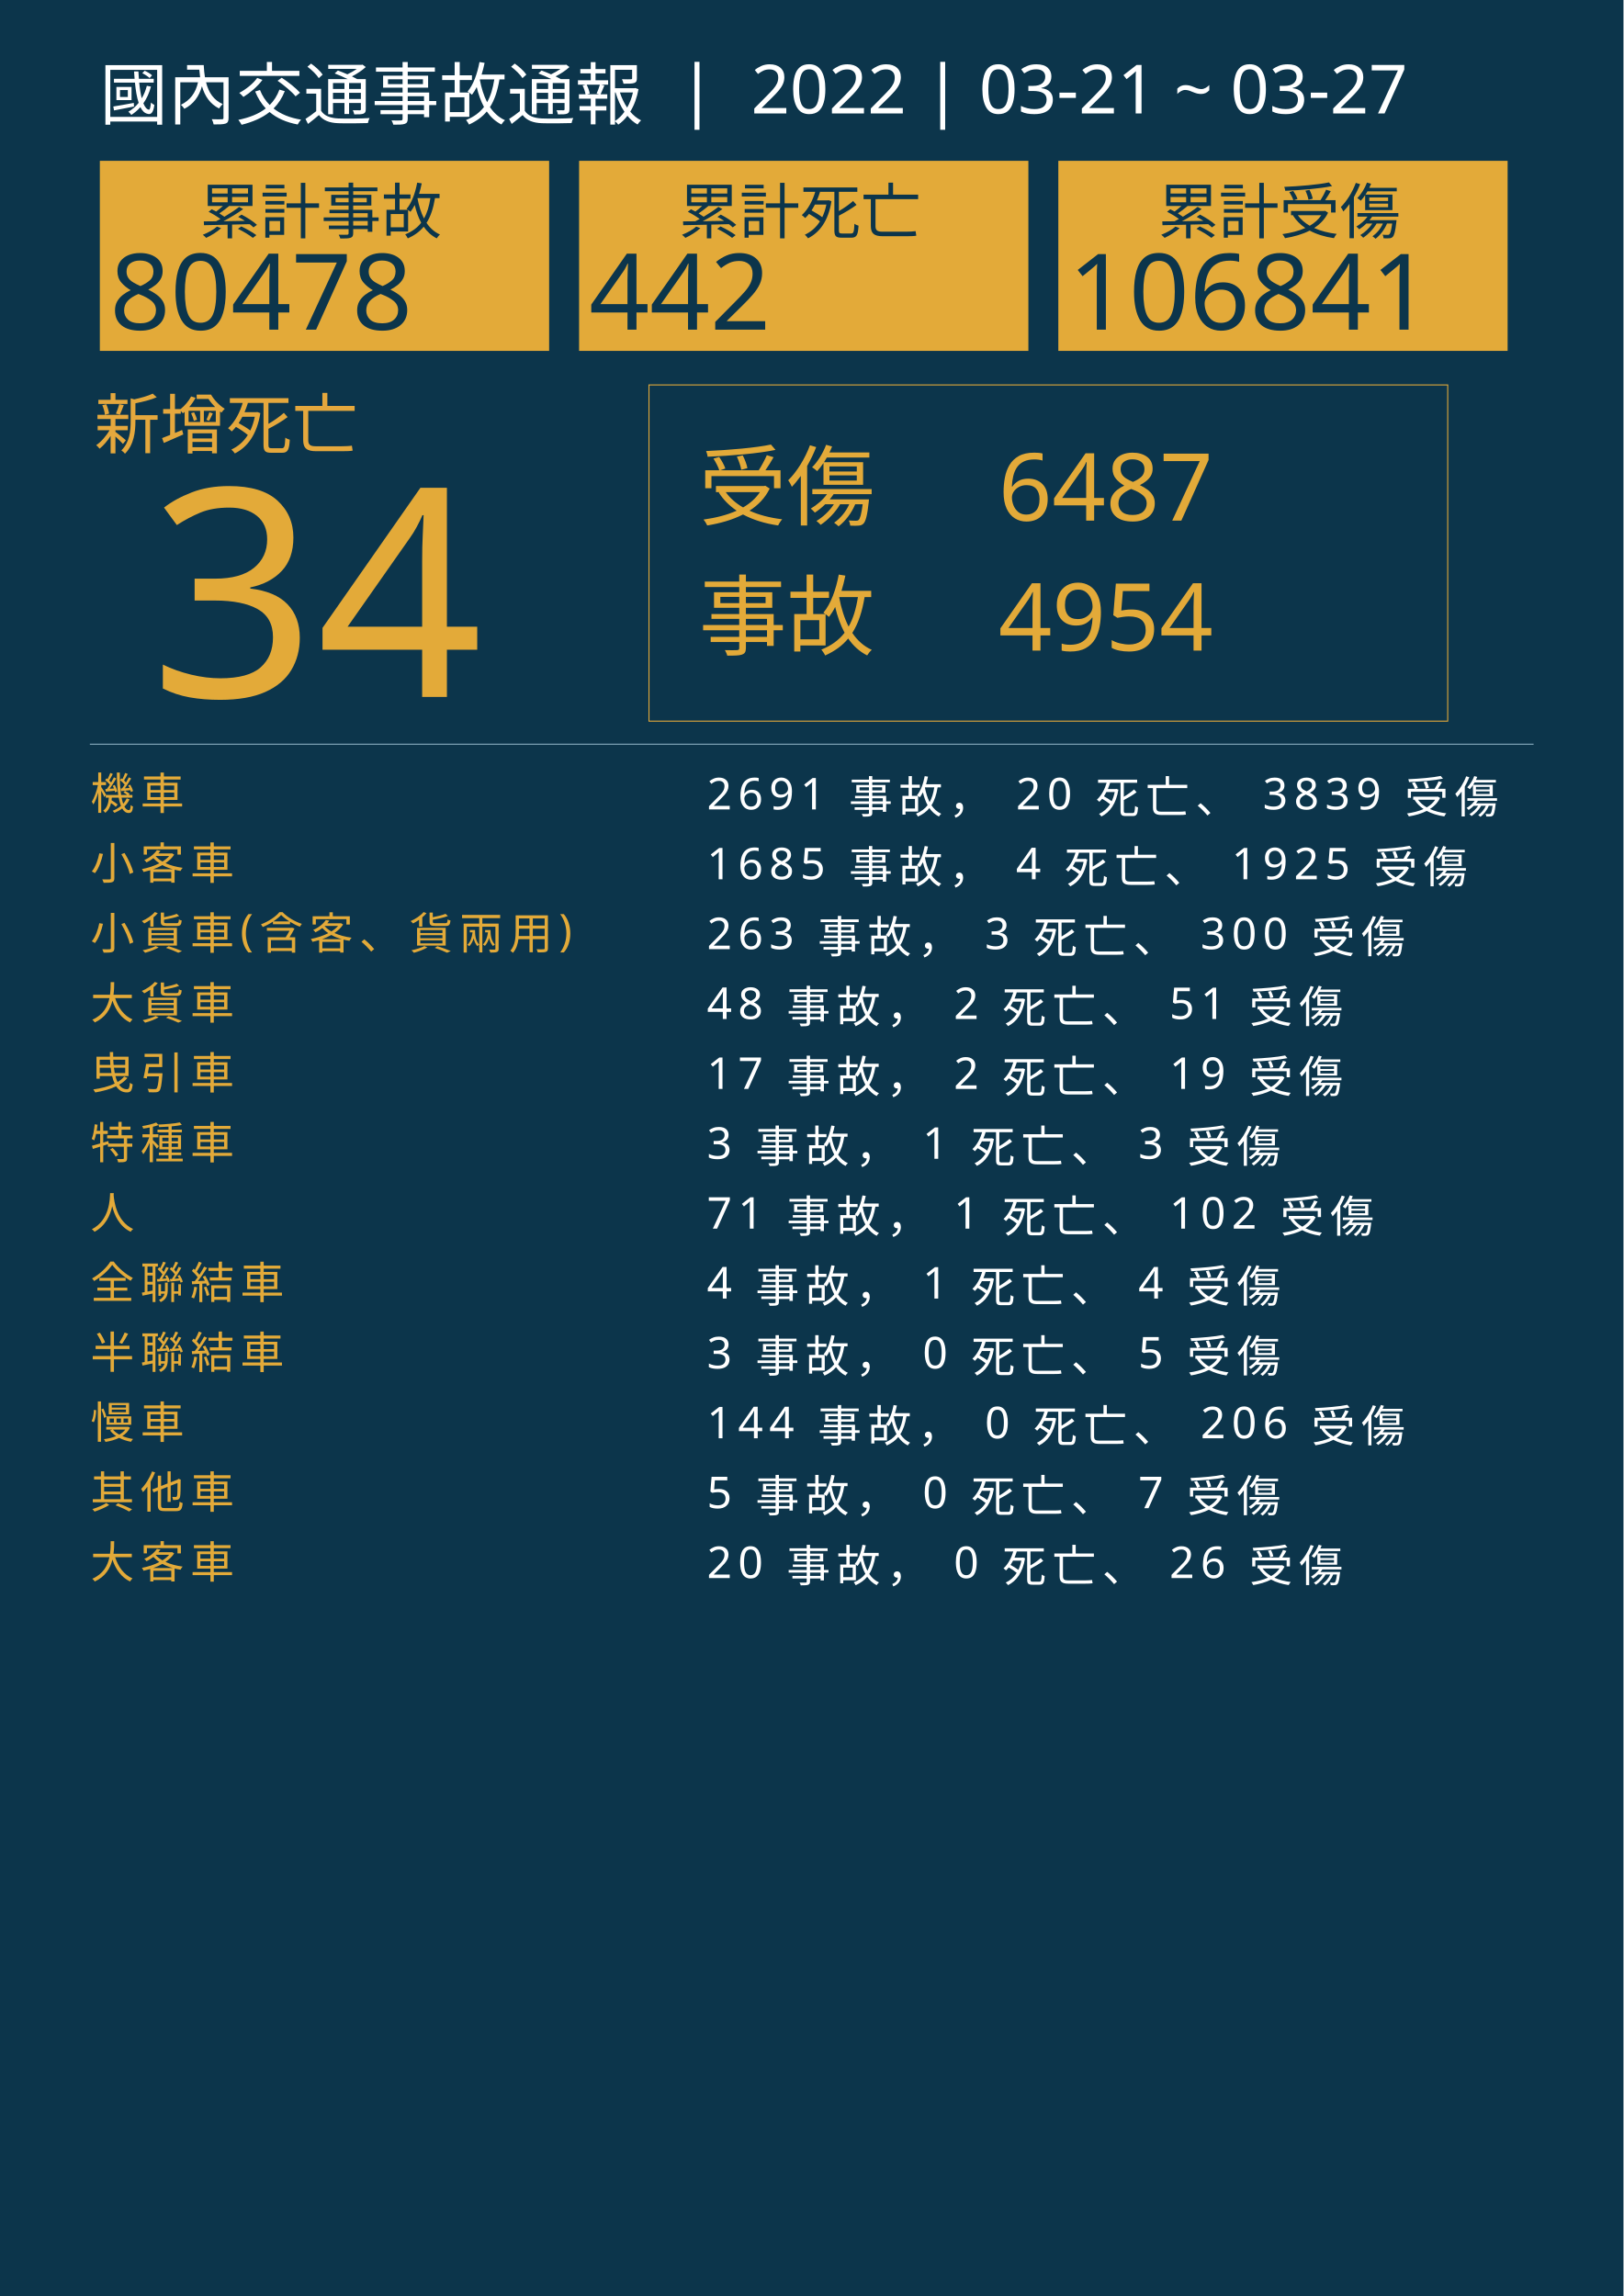
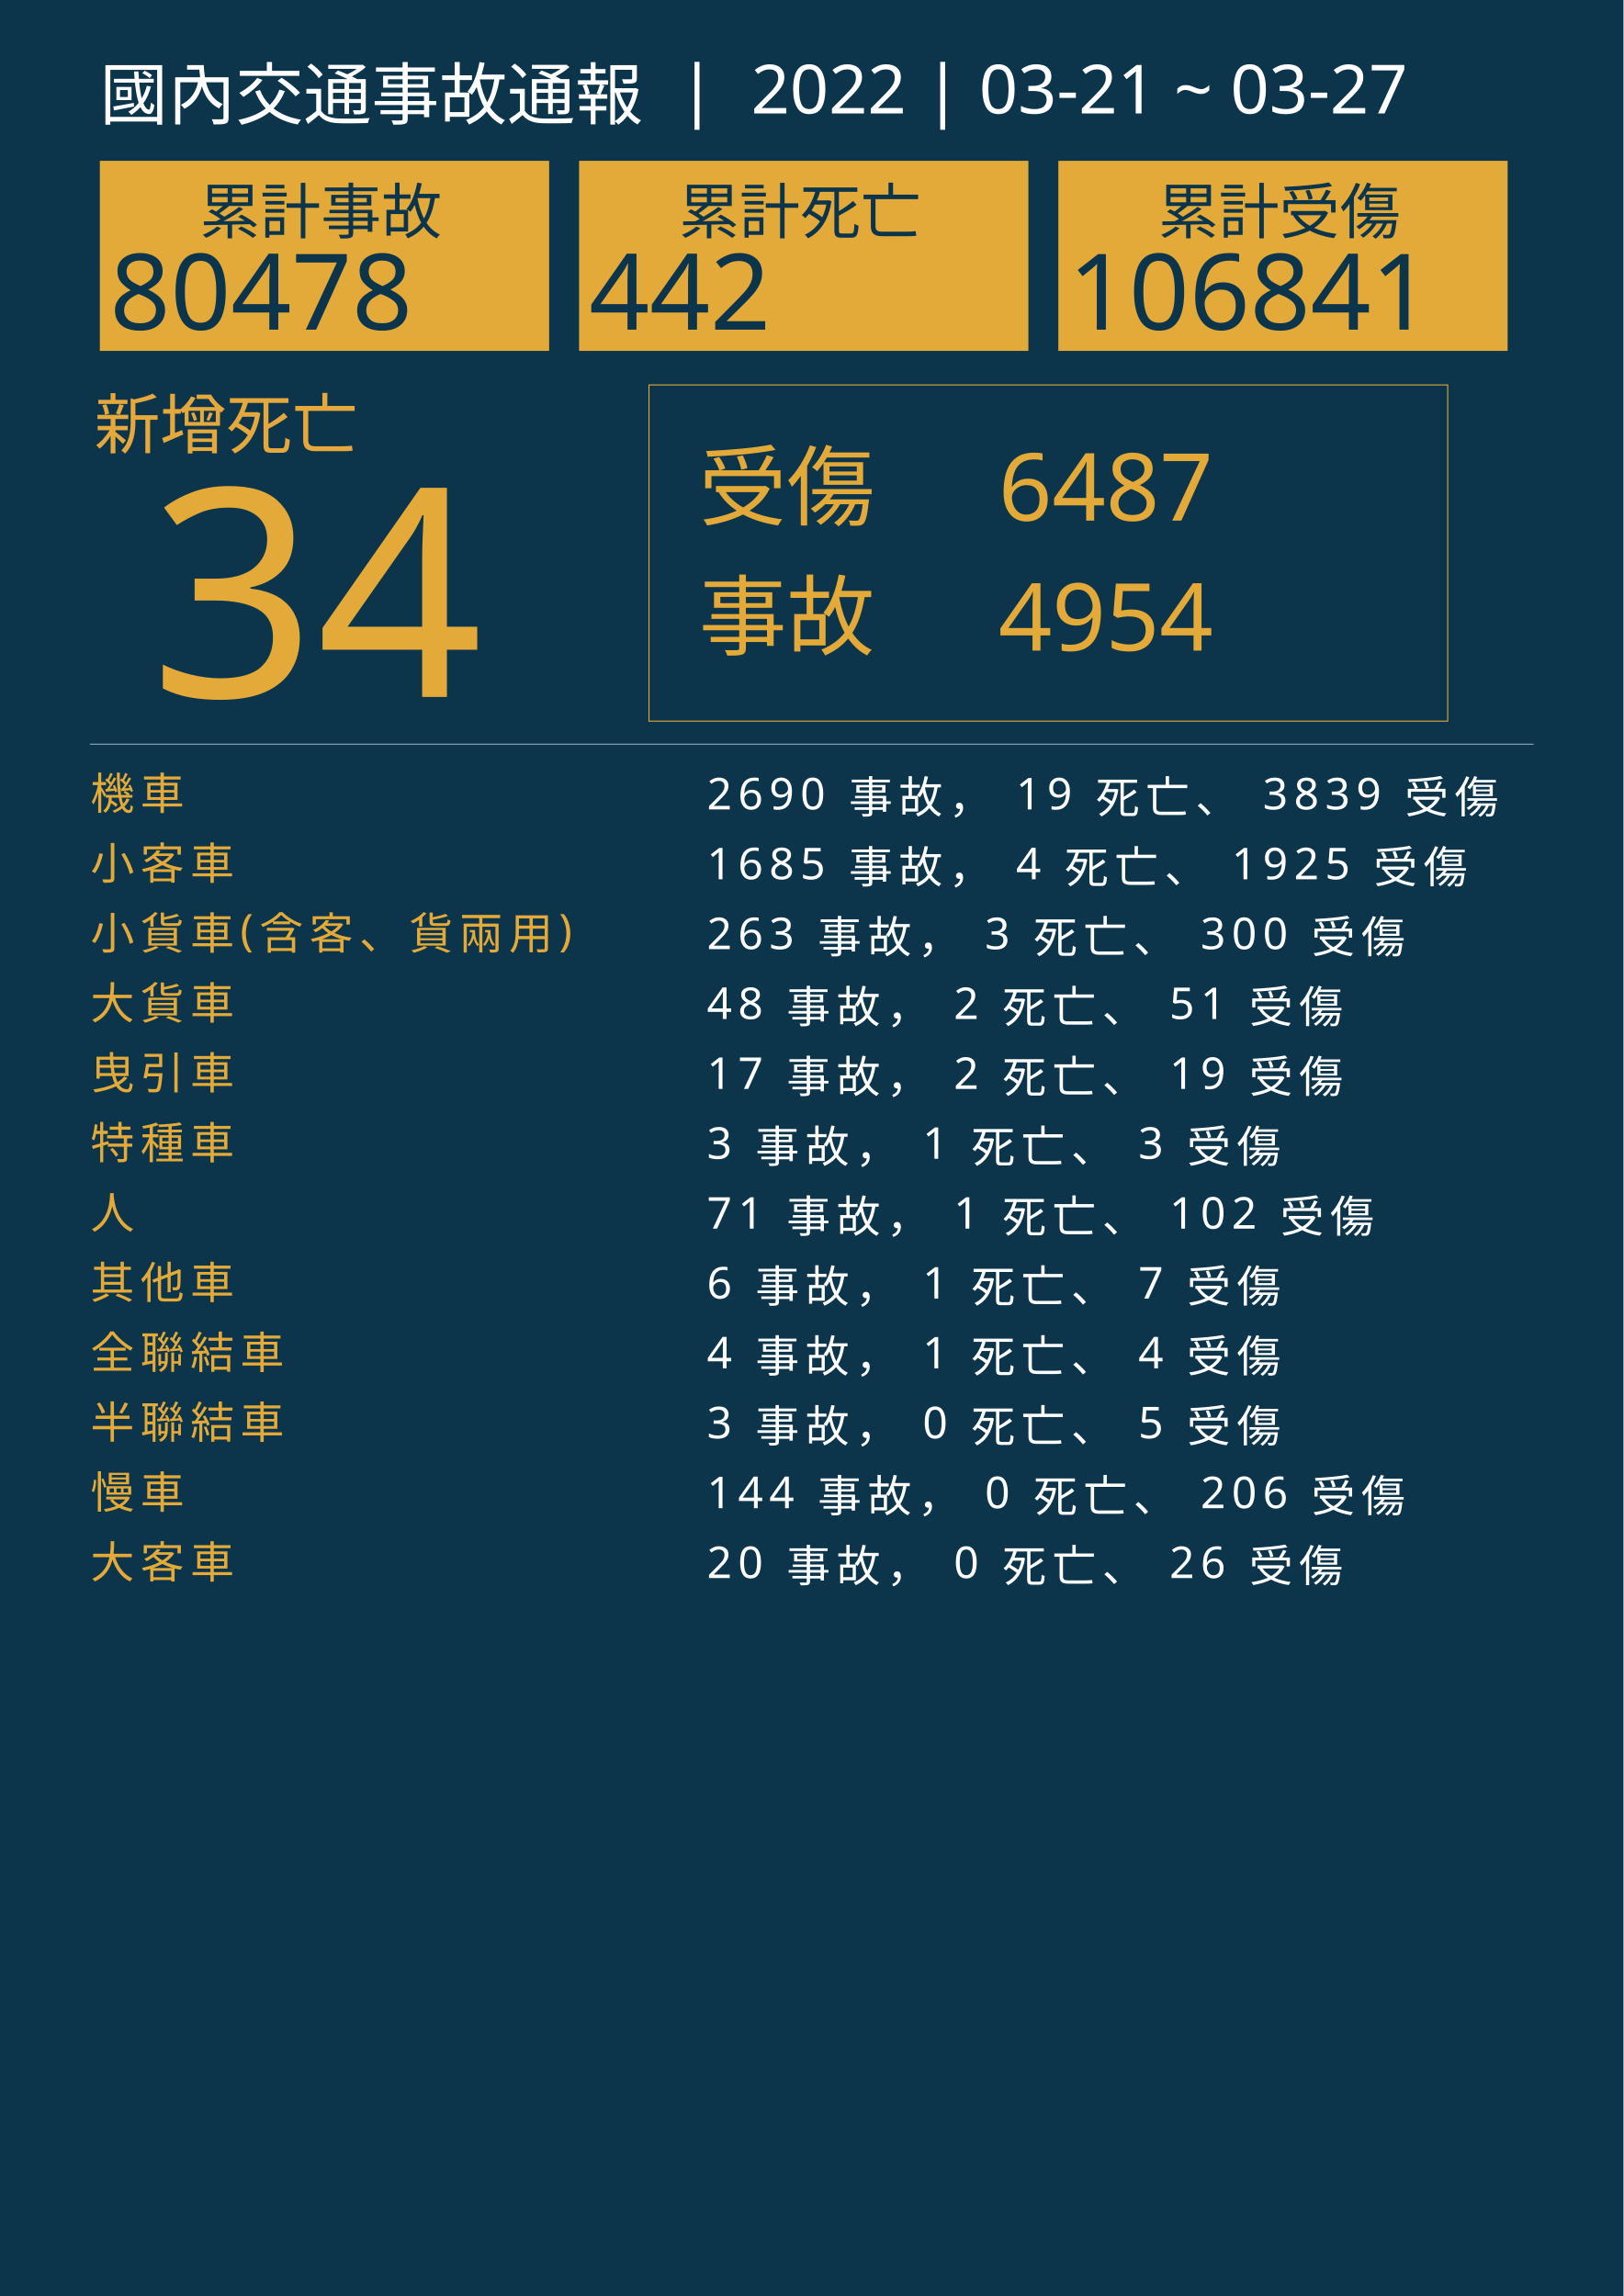
<svg xmlns="http://www.w3.org/2000/svg" version="1.1" id="圖層_1" x="0px" y="0px" viewBox="0 0 1626 2300" style="enable-background:new 0 0 1626 2300;" xml:space="preserve">
  <style type="text/css">
	.st0{fill:#0C354B;}
	.st1{fill:#E5A83D;}
	.st2{font-family:'NotoSansCJKtc-Bold-B5pc-H';}
	.st3{font-size:66px;}
	.st4{fill:#E3AA39;}
	.st5{font-family:'Arial-BoldMT';}
	.st6{font-size:291.776px;}
	.st7{fill:none;stroke:#E3AA39;stroke-miterlimit:10;}
	.st8{font-family:'NotoSansCJKtc-Light-B5pc-H';}
	.st9{font-size:88px;}
	.st10{font-family:'NotoSansCJKtc-Medium-B5pc-H';}
	.st11{font-size:94px;}
	.st12{fill:none;stroke:#8AAFC1;stroke-miterlimit:10;}
	.st13{font-size:60.649px;}
	.st14{font-size:106px;}
	.st15{fill:none;}
	.st16{font-size:44px;}
	.st17{letter-spacing:6;}
	.st18{fill:#FFFFFF;}
	.st19{letter-spacing:1;}
	.st20{font-size:68px;}
</style>
  <rect class="st0" width="1626" height="2300" />
  <text transform="matrix(1 0 0 1 94.5001 449.017)" class="st1 st2 st3">新增死亡</text>
  <g>
    <text transform="matrix(1 0 0 1 150 698.1412)" class="st4 st5 st6">34</text>
  </g>
  <g>
    <rect x="650" y="385.6" class="st7" width="800" height="336.8" />
    <g>
      <text transform="matrix(1 0 0 1 700 519.593)" class="st4 st8 st9">受傷</text>
      <text transform="matrix(1 0 0 1 1000 521.5084)" class="st4 st10 st11">6487</text>
      <text transform="matrix(1 0 0 1 1000 651.7274)" class="st4 st10 st11">4954</text>
      <text transform="matrix(1 0 0 1 700 649.4965)" class="st4 st8 st9">事故</text>
    </g>
  </g>
  <line class="st12" x1="90" y1="745.5" x2="1536" y2="745.5" />
  <g>
    <g>
      <rect x="100" y="161.1" class="st4" width="450" height="190.4" />
      <g>
        <text transform="matrix(1 0 0 1 200 233.9079)" class="st0 st10 st13">累計事故</text>
        <g>
          <text transform="matrix(1 0 0 1 110 330.2121)" class="st0 st5 st14">80478</text>
        </g>
      </g>
    </g>
    <g>
      <rect x="580" y="161.1" class="st4" width="450" height="190.4" />
      <g>
        <text transform="matrix(1 0 0 1 680 233.908)" class="st0 st10 st13">累計死亡</text>
        <g>
          <text transform="matrix(1 0 0 1 590 330.2122)" class="st0 st5 st14">442</text>
        </g>
      </g>
    </g>
    <g>
      <rect x="1060" y="161.1" class="st4" width="450" height="190.4" />
      <g>
        <text transform="matrix(1 0 0 1 1160 233.908)" class="st0 st10 st13">累計受傷</text>
        <g>
          <text transform="matrix(1 0 0 1 1070 330.2122)" class="st0 st5 st14">106841</text>
        </g>
      </g>
    </g>
  </g>
  <rect x="90.6" y="772.1" class="st15" width="1141.8" height="314.8" />
  <text transform="matrix(1 0 0 1 90.5591 810.7965)">
    <tspan x="0" y="0" class="st4 st10 st16 st17">機車</tspan>
-     <tspan x="600" y="0" class="st18 st10 st16 st17"> 2691 事故， 20 死亡、 3839 受傷</tspan>
+     <tspan x="600" y="0" class="st18 st10 st16 st17"> 2690 事故， 19 死亡、 3839 受傷</tspan>
    <tspan x="0" y="70" class="st4 st10 st16 st17">小客車</tspan>
    <tspan x="600" y="70" class="st18 st10 st16 st17"> 1685 事故， 4 死亡、 1925 受傷</tspan>
    <tspan x="0" y="140" class="st4 st10 st16 st17">小貨車(含客、貨兩用)</tspan>
    <tspan x="600" y="140" class="st18 st10 st16 st17"> 263 事故， 3 死亡、 300 受傷</tspan>
    <tspan x="0" y="210" class="st4 st10 st16 st17">大貨車</tspan>
    <tspan x="600" y="210" class="st18 st10 st16 st17"> 48 事故， 2 死亡、 51 受傷</tspan>
    <tspan x="0" y="280" class="st4 st10 st16 st17">曳引車</tspan>
    <tspan x="600" y="280" class="st18 st10 st16 st17"> 17 事故， 2 死亡、 19 受傷</tspan>
    <tspan x="0" y="350" class="st4 st10 st16 st17">特種車</tspan>
    <tspan x="600" y="350" class="st18 st10 st16 st17"> 3 事故， 1 死亡、 3 受傷</tspan>
    <tspan x="0" y="420" class="st4 st10 st16 st17">人</tspan>
    <tspan x="600" y="420" class="st18 st10 st16 st17"> 71 事故， 1 死亡、 102 受傷</tspan>
-     <tspan x="0" y="490" class="st4 st10 st16 st17">全聯結車</tspan>
-     <tspan x="600" y="490" class="st18 st10 st16 st17"> 4 事故， 1 死亡、 4 受傷</tspan>
-     <tspan x="0" y="560" class="st4 st10 st16 st17">半聯結車</tspan>
-     <tspan x="600" y="560" class="st18 st10 st16 st17"> 3 事故， 0 死亡、 5 受傷</tspan>
-     <tspan x="0" y="630" class="st4 st10 st16 st17">慢車</tspan>
-     <tspan x="600" y="630" class="st18 st10 st16 st17"> 144 事故， 0 死亡、 206 受傷</tspan>
-     <tspan x="0" y="700" class="st4 st10 st16 st17">其他車</tspan>
-     <tspan x="600" y="700" class="st18 st10 st16 st17"> 5 事故， 0 死亡、 7 受傷</tspan>
+     <tspan x="0" y="490" class="st4 st10 st16 st17">其他車</tspan>
+     <tspan x="600" y="490" class="st18 st10 st16 st17"> 6 事故， 1 死亡、 7 受傷</tspan>
+     <tspan x="0" y="560" class="st4 st10 st16 st17">全聯結車</tspan>
+     <tspan x="600" y="560" class="st18 st10 st16 st17"> 4 事故， 1 死亡、 4 受傷</tspan>
+     <tspan x="0" y="630" class="st4 st10 st16 st17">半聯結車</tspan>
+     <tspan x="600" y="630" class="st18 st10 st16 st17"> 3 事故， 0 死亡、 5 受傷</tspan>
+     <tspan x="0" y="700" class="st4 st10 st16 st17">慢車</tspan>
+     <tspan x="600" y="700" class="st18 st10 st16 st17"> 144 事故， 0 死亡、 206 受傷</tspan>
    <tspan x="0" y="770" class="st4 st10 st16 st17">大客車</tspan>
    <tspan x="600" y="770" class="st18 st10 st16 st17"> 20 事故， 0 死亡、 26 受傷</tspan>
  </text>
  <text transform="matrix(1 0 0 1 100 119.2712)" class="st18 st8 st20">國內交通事故通報  |  2022 | 03-21 ~ 03-27</text>
</svg>
